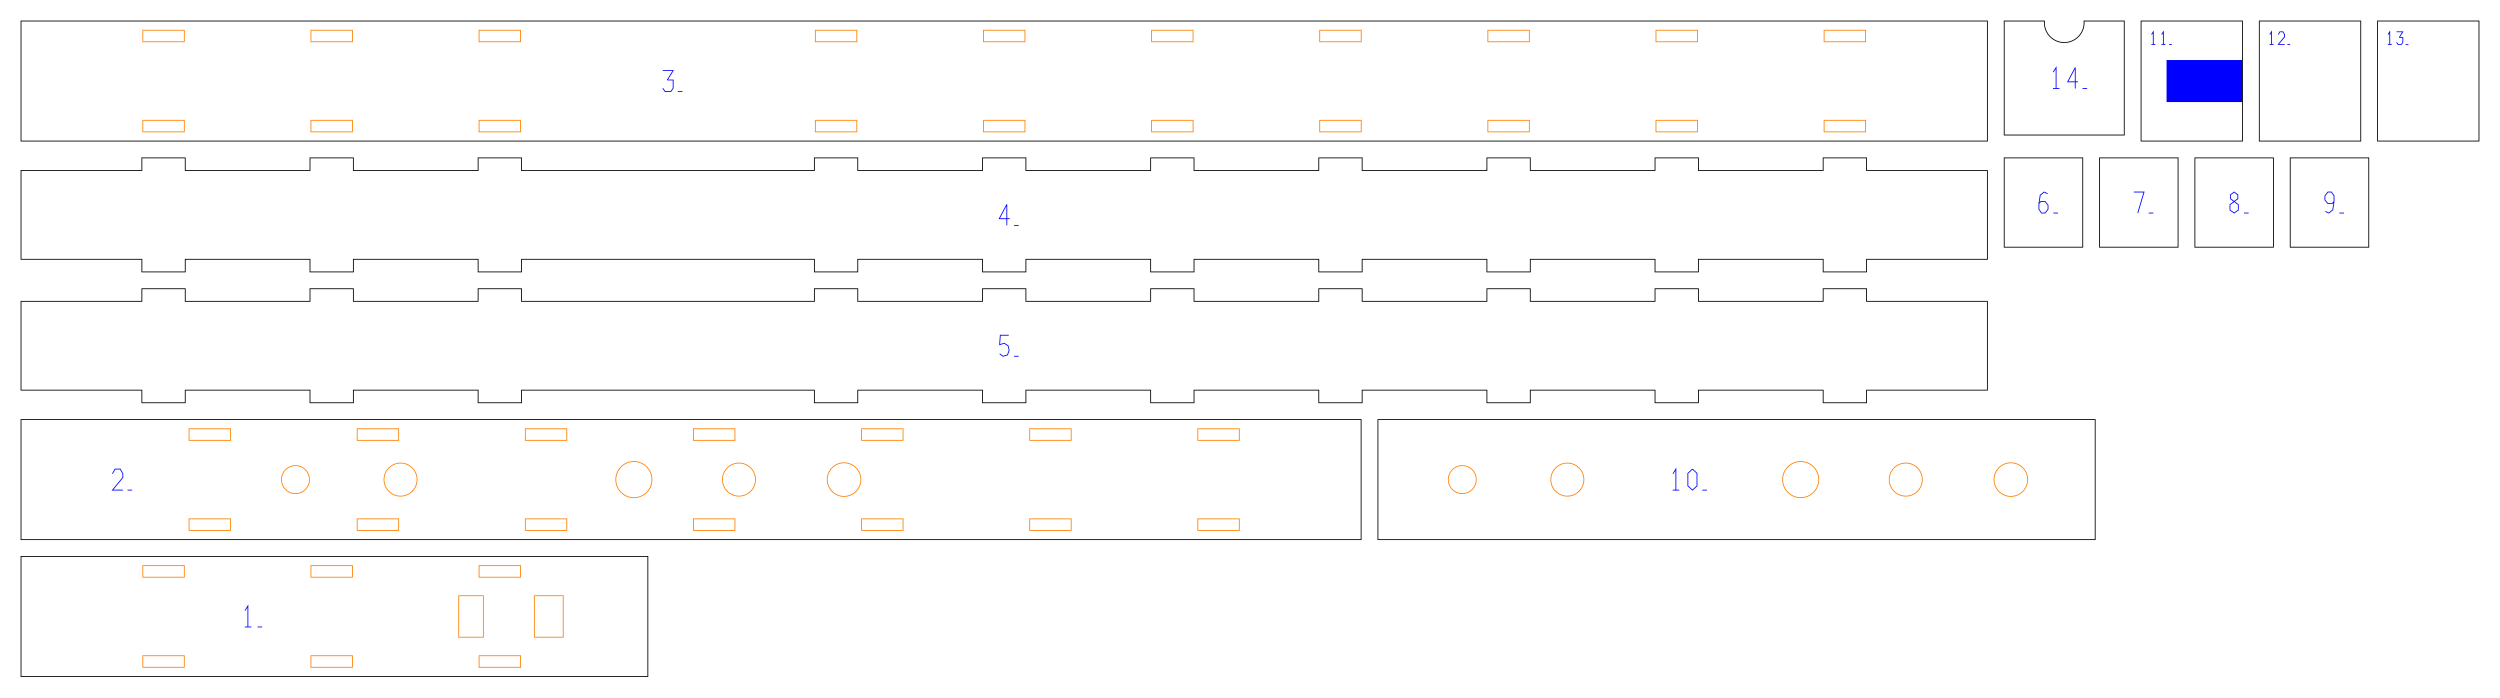
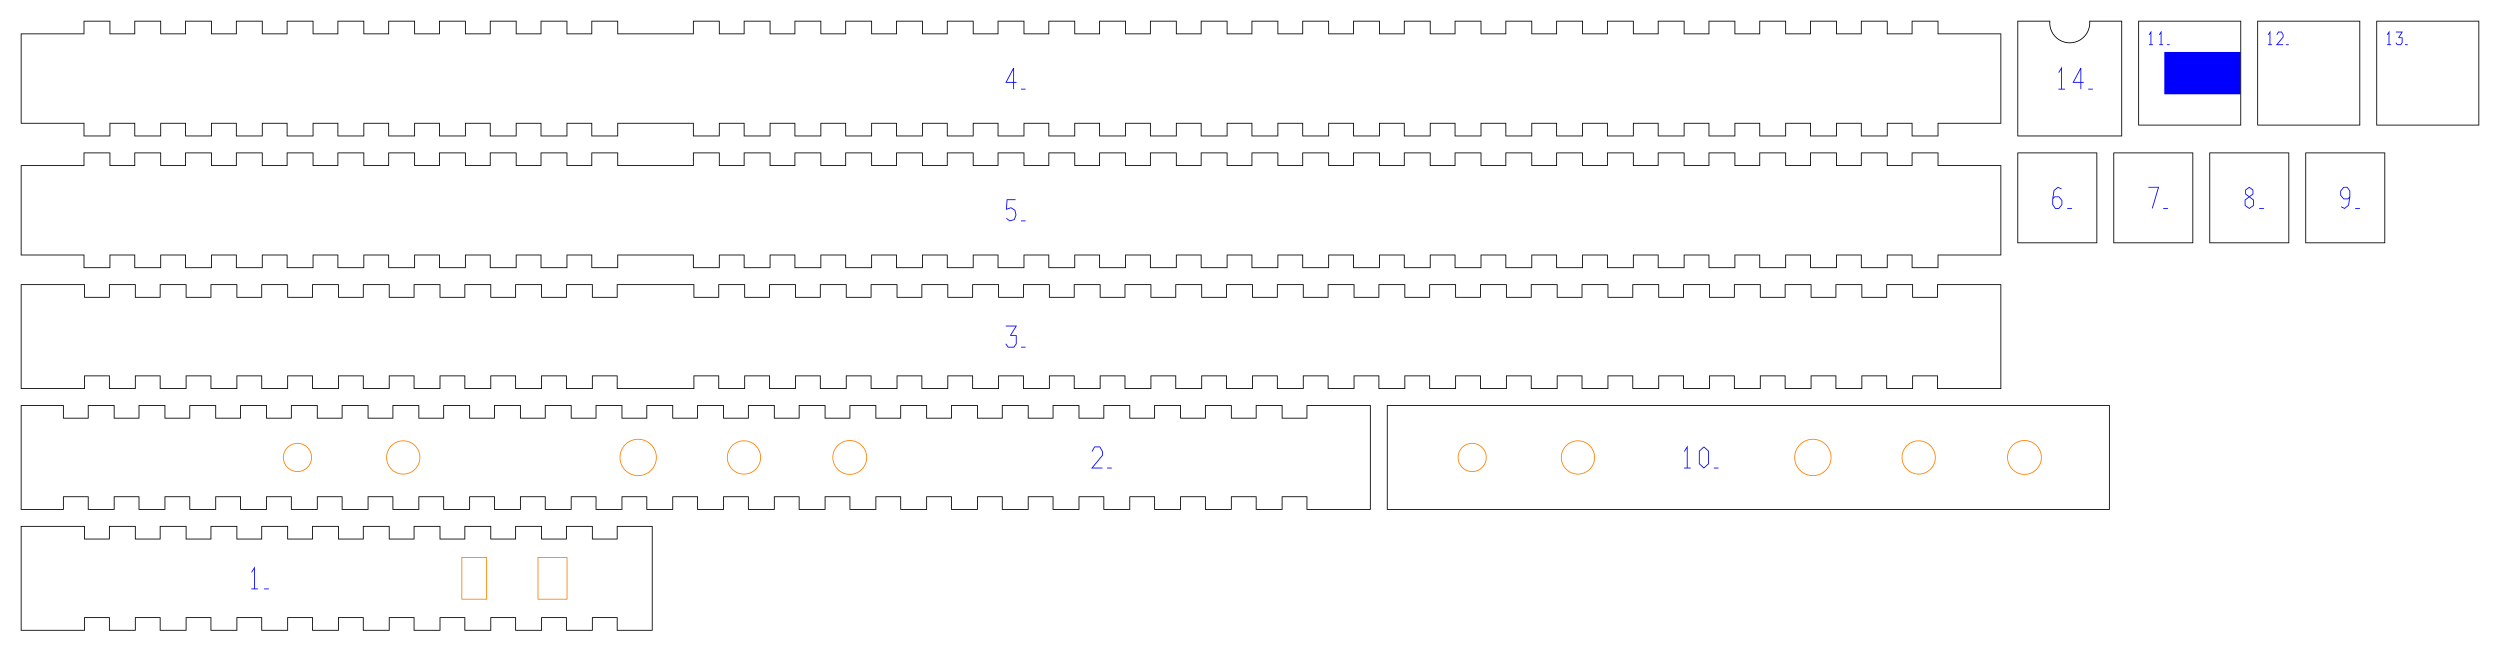
- <svg xmlns="http://www.w3.org/2000/svg" width="594.78mm" height="165.95mm" viewBox="0 0 594.78 165.95">
+ <svg xmlns="http://www.w3.org/2000/svg" width="590.78mm" height="153.95mm" viewBox="0 0 590.78 153.95">
  <g fill="none" stroke="#0000ff" stroke-width="0.2">
-     <path d="M 157.673,16.781 L 160.153,16.781 L 158.758,19.031" />
-     <path d="M 158.758,19.031 L 160.153,19.031 L 160.153,20.981 L 159.595,21.781 L 158.231,21.781 L 157.673,20.981" />
-     <path d="M 161.263,21.781 L 162.363,21.781" />
-     <path d="M 488.487,17.165 L 489.169,16.065 L 489.169,21.065" />
-     <path d="M 488.425,21.065 L 489.975,21.065" />
-     <path d="M 493.727,21.065 L 493.727,16.065 L 491.929,19.465 L 494.409,19.465" />
-     <path d="M 495.457,21.065 L 496.557,21.065" />
-     <path d="M 511.881,8.225 L 512.291,7.565 L 512.291,10.565" />
-     <path d="M 511.844,10.565 L 512.774,10.565" />
-     <path d="M 514.281,8.225 L 514.691,7.565 L 514.691,10.565" />
-     <path d="M 514.244,10.565 L 515.174,10.565" />
-     <path d="M 516.063,10.565 L 516.723,10.565" />
-     <path d="M 540.011,8.225 L 540.421,7.565 L 540.421,10.565" />
-     <path d="M 539.974,10.565 L 540.904,10.565" />
-     <path d="M 542.039,8.225 L 542.411,7.565 L 543.155,7.565 L 543.527,8.225 L 543.527,8.765 L 542.039,10.565 L 543.527,10.565" />
-     <path d="M 544.193,10.565 L 544.853,10.565" />
-     <path d="M 568.141,8.225 L 568.551,7.565 L 568.551,10.565" />
-     <path d="M 568.104,10.565 L 569.034,10.565" />
-     <path d="M 570.169,7.565 L 571.657,7.565 L 570.820,8.915" />
-     <path d="M 570.820,8.915 L 571.657,8.915 L 571.657,10.085 L 571.323,10.565 L 570.504,10.565 L 570.169,10.085" />
-     <path d="M 572.323,10.565 L 572.983,10.565" />
-     <path d="M 239.533,53.627 L 239.533,48.627 L 237.735,52.027 L 240.215,52.027" />
-     <path d="M 241.263,53.627 L 242.363,53.627" />
-     <path d="M 487.159,46.087 L 486.322,45.687 L 485.392,46.437 L 485.082,48.437 L 485.082,49.787 L 485.702,50.687 L 486.539,50.687 L 487.252,49.787 L 487.252,48.787 L 486.539,47.937 L 485.547,47.937 L 485.082,48.437" />
-     <path d="M 488.517,50.687 L 489.617,50.687" />
-     <path d="M 507.671,45.687 L 510.089,45.687 L 508.601,50.687" />
-     <path d="M 511.199,50.687 L 512.299,50.687" />
-     <path d="M 531.532,47.937 L 530.664,47.287 L 530.664,46.337 L 531.532,45.687 L 532.400,46.337 L 532.400,47.287 L 531.532,47.937 L 530.540,48.687 L 530.540,49.987 L 531.532,50.687 L 532.524,49.987 L 532.524,48.687 L 531.532,47.937" />
-     <path d="M 533.882,50.687 L 534.982,50.687" />
-     <path d="M 553.222,50.287 L 554.059,50.687 L 554.989,49.937 L 555.299,47.937 L 555.299,46.587 L 554.679,45.687 L 553.842,45.687 L 553.129,46.587 L 553.129,47.587 L 553.842,48.437 L 554.834,48.437 L 555.299,47.937" />
-     <path d="M 556.564,50.687 L 557.664,50.687" />
-     <path d="M 239.998,79.757 L 237.983,79.757 L 237.828,82.007 L 238.913,81.657 L 239.843,82.257 L 240.091,83.357 L 239.688,84.457 L 238.603,84.757 L 237.828,84.157" />
-     <path d="M 241.263,84.757 L 242.363,84.757" />
-     <path d="M 26.749,112.703 L 27.369,111.603 L 28.609,111.603 L 29.229,112.703 L 29.229,113.603 L 26.749,116.603 L 29.229,116.603" />
-     <path d="M 30.339,116.603 L 31.439,116.603" />
-     <path d="M 398.029,112.703 L 398.711,111.603 L 398.711,116.603" />
-     <path d="M 397.967,116.603 L 399.517,116.603" />
-     <path d="M 402.649,111.603 L 403.734,112.603 L 403.734,115.603 L 402.649,116.603 L 401.564,115.603 L 401.564,112.603 L 402.649,111.603" />
-     <path d="M 404.999,116.603 L 406.099,116.603" />
-     <path d="M 58.293,145.265 L 58.975,144.165 L 58.975,149.165" />
-     <path d="M 58.231,149.165 L 59.781,149.165" />
-     <path d="M 61.263,149.165 L 62.363,149.165" />
+     <path d="M 239.533,21.065 L 239.533,16.065 L 237.735,19.465 L 240.215,19.465" />
+     <path d="M 241.263,21.065 L 242.363,21.065" />
+     <path d="M 486.487,17.165 L 487.169,16.065 L 487.169,21.065" />
+     <path d="M 486.425,21.065 L 487.975,21.065" />
+     <path d="M 491.727,21.065 L 491.727,16.065 L 489.929,19.465 L 492.409,19.465" />
+     <path d="M 493.457,21.065 L 494.557,21.065" />
+     <path d="M 507.881,8.225 L 508.291,7.565 L 508.291,10.565" />
+     <path d="M 507.844,10.565 L 508.774,10.565" />
+     <path d="M 510.281,8.225 L 510.691,7.565 L 510.691,10.565" />
+     <path d="M 510.244,10.565 L 511.174,10.565" />
+     <path d="M 512.063,10.565 L 512.723,10.565" />
+     <path d="M 536.011,8.225 L 536.421,7.565 L 536.421,10.565" />
+     <path d="M 535.974,10.565 L 536.904,10.565" />
+     <path d="M 538.039,8.225 L 538.411,7.565 L 539.155,7.565 L 539.527,8.225 L 539.527,8.765 L 538.039,10.565 L 539.527,10.565" />
+     <path d="M 540.193,10.565 L 540.853,10.565" />
+     <path d="M 564.141,8.225 L 564.551,7.565 L 564.551,10.565" />
+     <path d="M 564.104,10.565 L 565.034,10.565" />
+     <path d="M 566.169,7.565 L 567.657,7.565 L 566.820,8.915" />
+     <path d="M 566.820,8.915 L 567.657,8.915 L 567.657,10.085 L 567.323,10.565 L 566.504,10.565 L 566.169,10.085" />
+     <path d="M 568.323,10.565 L 568.983,10.565" />
+     <path d="M 239.998,47.195 L 237.983,47.195 L 237.828,49.445 L 238.913,49.095 L 239.843,49.695 L 240.091,50.795 L 239.688,51.895 L 238.603,52.195 L 237.828,51.595" />
+     <path d="M 241.263,52.195 L 242.363,52.195" />
+     <path d="M 487.159,44.655 L 486.322,44.255 L 485.392,45.005 L 485.082,47.005 L 485.082,48.355 L 485.702,49.255 L 486.539,49.255 L 487.252,48.355 L 487.252,47.355 L 486.539,46.505 L 485.547,46.505 L 485.082,47.005" />
+     <path d="M 488.517,49.255 L 489.617,49.255" />
+     <path d="M 507.671,44.255 L 510.089,44.255 L 508.601,49.255" />
+     <path d="M 511.199,49.255 L 512.299,49.255" />
+     <path d="M 531.532,46.505 L 530.664,45.855 L 530.664,44.905 L 531.532,44.255 L 532.400,44.905 L 532.400,45.855 L 531.532,46.505 L 530.540,47.255 L 530.540,48.555 L 531.532,49.255 L 532.524,48.555 L 532.524,47.255 L 531.532,46.505" />
+     <path d="M 533.882,49.255 L 534.982,49.255" />
+     <path d="M 553.222,48.855 L 554.059,49.255 L 554.989,48.505 L 555.299,46.505 L 555.299,45.155 L 554.679,44.255 L 553.842,44.255 L 553.129,45.155 L 553.129,46.155 L 553.842,47.005 L 554.834,47.005 L 555.299,46.505" />
+     <path d="M 556.564,49.255 L 557.664,49.255" />
+     <path d="M 237.673,77.041 L 240.153,77.041 L 238.758,79.291" />
+     <path d="M 238.758,79.291 L 240.153,79.291 L 240.153,81.241 L 239.595,82.041 L 238.231,82.041 L 237.673,81.241" />
+     <path d="M 241.263,82.041 L 242.363,82.041" />
+     <path d="M 258.045,106.703 L 258.665,105.603 L 259.905,105.603 L 260.525,106.703 L 260.525,107.603 L 258.045,110.603 L 260.525,110.603" />
+     <path d="M 261.635,110.603 L 262.735,110.603" />
+     <path d="M 398.029,106.703 L 398.711,105.603 L 398.711,110.603" />
+     <path d="M 397.967,110.603 L 399.517,110.603" />
+     <path d="M 402.649,105.603 L 403.734,106.603 L 403.734,109.603 L 402.649,110.603 L 401.564,109.603 L 401.564,106.603 L 402.649,105.603" />
+     <path d="M 404.999,110.603 L 406.099,110.603" />
+     <path d="M 59.445,135.265 L 60.127,134.165 L 60.127,139.165" />
+     <path d="M 59.383,139.165 L 60.933,139.165" />
+     <path d="M 62.415,139.165 L 63.515,139.165" />
  </g>
  <g fill="#0000ff" stroke="none">
-     <path d="M 515.453,14.281 L 533.453,14.281 L 533.453,24.281 L 515.453,24.281 Z" />
+     <path d="M 511.453,12.281 L 529.453,12.281 L 529.453,22.281 L 511.453,22.281 Z" />
  </g>
  <g fill="none" stroke="#ff8000" stroke-width="0.2">
-     <path d="M 33.978,7.190 L 43.848,7.190 L 43.848,9.940 L 33.978,9.940 Z" />
-     <path d="M 33.978,28.622 L 43.848,28.622 L 43.848,31.372 L 33.978,31.372 Z" />
-     <path d="M 73.978,7.190 L 83.848,7.190 L 83.848,9.940 L 73.978,9.940 Z" />
-     <path d="M 73.978,28.622 L 83.848,28.622 L 83.848,31.372 L 73.978,31.372 Z" />
-     <path d="M 113.978,7.190 L 123.848,7.190 L 123.848,9.940 L 113.978,9.940 Z" />
-     <path d="M 113.978,28.622 L 123.848,28.622 L 123.848,31.372 L 113.978,31.372 Z" />
-     <path d="M 193.978,7.190 L 203.848,7.190 L 203.848,9.940 L 193.978,9.940 Z" />
-     <path d="M 193.978,28.622 L 203.848,28.622 L 203.848,31.372 L 193.978,31.372 Z" />
-     <path d="M 233.978,7.190 L 243.848,7.190 L 243.848,9.940 L 233.978,9.940 Z" />
-     <path d="M 233.978,28.622 L 243.848,28.622 L 243.848,31.372 L 233.978,31.372 Z" />
-     <path d="M 273.978,7.190 L 283.848,7.190 L 283.848,9.940 L 273.978,9.940 Z" />
-     <path d="M 273.978,28.622 L 283.848,28.622 L 283.848,31.372 L 273.978,31.372 Z" />
-     <path d="M 313.978,7.190 L 323.848,7.190 L 323.848,9.940 L 313.978,9.940 Z" />
-     <path d="M 313.978,28.622 L 323.848,28.622 L 323.848,31.372 L 313.978,31.372 Z" />
-     <path d="M 353.978,7.190 L 363.848,7.190 L 363.848,9.940 L 353.978,9.940 Z" />
-     <path d="M 353.978,28.622 L 363.848,28.622 L 363.848,31.372 L 353.978,31.372 Z" />
-     <path d="M 393.978,7.190 L 403.848,7.190 L 403.848,9.940 L 393.978,9.940 Z" />
-     <path d="M 393.978,28.622 L 403.848,28.622 L 403.848,31.372 L 393.978,31.372 Z" />
-     <path d="M 433.978,7.190 L 443.848,7.190 L 443.848,9.940 L 433.978,9.940 Z" />
-     <path d="M 433.978,28.622 L 443.848,28.622 L 443.848,31.372 L 433.978,31.372 Z" />
-     <circle cx="200.809" cy="114.103" r="3.999" />
-     <circle cx="175.809" cy="114.103" r="3.935" />
-     <circle cx="150.809" cy="114.103" r="4.300" />
-     <circle cx="95.295" cy="114.103" r="3.935" />
-     <circle cx="70.295" cy="114.103" r="3.339" />
-     <path d="M 44.978,102.012 L 54.848,102.012 L 54.848,104.762 L 44.978,104.762 Z" />
-     <path d="M 44.978,123.444 L 54.848,123.444 L 54.848,126.194 L 44.978,126.194 Z" />
-     <path d="M 84.978,102.012 L 94.848,102.012 L 94.848,104.762 L 84.978,104.762 Z" />
-     <path d="M 84.978,123.444 L 94.848,123.444 L 94.848,126.194 L 84.978,126.194 Z" />
-     <path d="M 124.978,102.012 L 134.848,102.012 L 134.848,104.762 L 124.978,104.762 Z" />
-     <path d="M 124.978,123.444 L 134.848,123.444 L 134.848,126.194 L 124.978,126.194 Z" />
-     <path d="M 164.978,102.012 L 174.848,102.012 L 174.848,104.762 L 164.978,104.762 Z" />
-     <path d="M 164.978,123.444 L 174.848,123.444 L 174.848,126.194 L 164.978,126.194 Z" />
-     <path d="M 204.978,102.012 L 214.848,102.012 L 214.848,104.762 L 204.978,104.762 Z" />
-     <path d="M 204.978,123.444 L 214.848,123.444 L 214.848,126.194 L 204.978,126.194 Z" />
-     <path d="M 244.978,102.012 L 254.848,102.012 L 254.848,104.762 L 244.978,104.762 Z" />
-     <path d="M 244.978,123.444 L 254.848,123.444 L 254.848,126.194 L 244.978,126.194 Z" />
-     <path d="M 284.978,102.012 L 294.848,102.012 L 294.848,104.762 L 284.978,104.762 Z" />
-     <path d="M 284.978,123.444 L 294.848,123.444 L 294.848,126.194 L 284.978,126.194 Z" />
-     <circle cx="478.406" cy="114.103" r="3.999" />
-     <circle cx="453.406" cy="114.103" r="3.935" />
-     <circle cx="428.406" cy="114.103" r="4.300" />
-     <circle cx="372.891" cy="114.103" r="3.935" />
-     <circle cx="347.891" cy="114.103" r="3.339" />
-     <path d="M 109.130,141.730 L 115.000,141.730 L 115.000,151.600 L 109.130,151.600 Z" />
-     <path d="M 127.130,141.730 L 134.000,141.730 L 134.000,151.600 L 127.130,151.600 Z" />
-     <path d="M 33.978,134.574 L 43.848,134.574 L 43.848,137.324 L 33.978,137.324 Z" />
-     <path d="M 33.978,156.007 L 43.848,156.007 L 43.848,158.757 L 33.978,158.757 Z" />
-     <path d="M 73.978,134.574 L 83.848,134.574 L 83.848,137.324 L 73.978,137.324 Z" />
-     <path d="M 73.978,156.007 L 83.848,156.007 L 83.848,158.757 L 73.978,158.757 Z" />
-     <path d="M 113.978,134.574 L 123.848,134.574 L 123.848,137.324 L 113.978,137.324 Z" />
-     <path d="M 113.978,156.007 L 123.848,156.007 L 123.848,158.757 L 113.978,158.757 Z" />
+     <circle cx="200.809" cy="108.103" r="3.999" />
+     <circle cx="175.809" cy="108.103" r="3.935" />
+     <circle cx="150.809" cy="108.103" r="4.300" />
+     <circle cx="95.295" cy="108.103" r="3.935" />
+     <circle cx="70.295" cy="108.103" r="3.339" />
+     <circle cx="478.406" cy="108.103" r="3.999" />
+     <circle cx="453.406" cy="108.103" r="3.935" />
+     <circle cx="428.406" cy="108.103" r="4.300" />
+     <circle cx="372.891" cy="108.103" r="3.935" />
+     <circle cx="347.891" cy="108.103" r="3.339" />
+     <path d="M 109.130,131.730 L 115.000,131.730 L 115.000,141.600 L 109.130,141.600 Z" />
+     <path d="M 127.130,131.730 L 134.000,131.730 L 134.000,141.600 L 127.130,141.600 Z" />
  </g>
  <g fill="none" stroke="#000000" stroke-width="0.2">
-     <path d="M 5.000,5.000 L 472.826,5.000 L 472.826,33.562 L 5.000,33.562 Z" />
-     <path d="M 476.826,5.000 L 486.394,5.000 A 4.730 4.730 0 1 0 495.821,5.000 L 505.388,5.000 L 505.388,32.130 L 476.826,32.130 Z" />
-     <path d="M 509.388,5.000 L 533.518,5.000 L 533.518,33.562 L 509.388,33.562 Z" />
-     <path d="M 537.518,5.000 L 561.648,5.000 L 561.648,33.562 L 537.518,33.562 Z" />
-     <path d="M 565.648,5.000 L 589.778,5.000 L 589.778,33.562 L 565.648,33.562 Z" />
-     <path d="M 5.000,40.562 L 33.753,40.562 L 33.753,37.562 L 44.073,37.562 L 44.073,40.562 L 73.753,40.562 L 73.753,37.562 L 84.073,37.562 L 84.073,40.562 L 113.753,40.562 L 113.753,37.562 L 124.073,37.562 L 124.073,40.562 L 193.753,40.562 L 193.753,37.562 L 204.073,37.562 L 204.073,40.562 L 233.753,40.562 L 233.753,37.562 L 244.073,37.562 L 244.073,40.562 L 273.753,40.562 L 273.753,37.562 L 284.073,37.562 L 284.073,40.562 L 313.753,40.562 L 313.753,37.562 L 324.073,37.562 L 324.073,40.562 L 353.753,40.562 L 353.753,37.562 L 364.073,37.562 L 364.073,40.562 L 393.753,40.562 L 393.753,37.562 L 404.073,37.562 L 404.073,40.562 L 433.753,40.562 L 433.753,37.562 L 444.073,37.562 L 444.073,40.562 L 472.826,40.562 L 472.826,61.692 L 444.073,61.692 L 444.073,64.692 L 433.753,64.692 L 433.753,61.692 L 404.073,61.692 L 404.073,64.692 L 393.753,64.692 L 393.753,61.692 L 364.073,61.692 L 364.073,64.692 L 353.753,64.692 L 353.753,61.692 L 324.073,61.692 L 324.073,64.692 L 313.753,64.692 L 313.753,61.692 L 284.073,61.692 L 284.073,64.692 L 273.753,64.692 L 273.753,61.692 L 244.073,61.692 L 244.073,64.692 L 233.753,64.692 L 233.753,61.692 L 204.073,61.692 L 204.073,64.692 L 193.753,64.692 L 193.753,61.692 L 124.073,61.692 L 124.073,64.692 L 113.753,64.692 L 113.753,61.692 L 84.073,61.692 L 84.073,64.692 L 73.753,64.692 L 73.753,61.692 L 44.073,61.692 L 44.073,64.692 L 33.753,64.692 L 33.753,61.692 L 5.000,61.692 Z" />
-     <path d="M 476.826,37.562 L 495.508,37.562 L 495.508,58.812 L 476.826,58.812 Z" />
-     <path d="M 499.508,37.562 L 518.191,37.562 L 518.191,58.812 L 499.508,58.812 Z" />
-     <path d="M 522.191,37.562 L 540.873,37.562 L 540.873,58.812 L 522.191,58.812 Z" />
-     <path d="M 544.873,37.562 L 563.555,37.562 L 563.555,58.812 L 544.873,58.812 Z" />
-     <path d="M 5.000,71.692 L 33.753,71.692 L 33.753,68.692 L 44.073,68.692 L 44.073,71.692 L 73.753,71.692 L 73.753,68.692 L 84.073,68.692 L 84.073,71.692 L 113.753,71.692 L 113.753,68.692 L 124.073,68.692 L 124.073,71.692 L 193.753,71.692 L 193.753,68.692 L 204.073,68.692 L 204.073,71.692 L 233.753,71.692 L 233.753,68.692 L 244.073,68.692 L 244.073,71.692 L 273.753,71.692 L 273.753,68.692 L 284.073,68.692 L 284.073,71.692 L 313.753,71.692 L 313.753,68.692 L 324.073,68.692 L 324.073,71.692 L 353.753,71.692 L 353.753,68.692 L 364.073,68.692 L 364.073,71.692 L 393.753,71.692 L 393.753,68.692 L 404.073,68.692 L 404.073,71.692 L 433.753,71.692 L 433.753,68.692 L 444.073,68.692 L 444.073,71.692 L 472.826,71.692 L 472.826,92.822 L 444.073,92.822 L 444.073,95.822 L 433.753,95.822 L 433.753,92.822 L 404.073,92.822 L 404.073,95.822 L 393.753,95.822 L 393.753,92.822 L 364.073,92.822 L 364.073,95.822 L 353.753,95.822 L 353.753,92.822 L 324.073,92.822 L 324.073,95.822 L 313.753,95.822 L 313.753,92.822 L 284.073,92.822 L 284.073,95.822 L 273.753,95.822 L 273.753,92.822 L 244.073,92.822 L 244.073,95.822 L 233.753,95.822 L 233.753,92.822 L 204.073,92.822 L 204.073,95.822 L 193.753,95.822 L 193.753,92.822 L 124.073,92.822 L 124.073,95.822 L 113.753,95.822 L 113.753,92.822 L 84.073,92.822 L 84.073,95.822 L 73.753,95.822 L 73.753,92.822 L 44.073,92.822 L 44.073,95.822 L 33.753,95.822 L 33.753,92.822 L 5.000,92.822 Z" />
-     <path d="M 5.000,99.822 L 323.826,99.822 L 323.826,128.384 L 5.000,128.384 Z" />
-     <path d="M 327.826,99.822 L 498.471,99.822 L 498.471,128.384 L 327.826,128.384 Z" />
-     <path d="M 5.000,132.384 L 154.130,132.384 L 154.130,160.947 L 5.000,160.947 Z" />
+     <path d="M 5.000,8.000 L 19.848,8.000 L 19.848,5.000 L 25.978,5.000 L 25.978,8.000 L 31.848,8.000 L 31.848,5.000 L 37.978,5.000 L 37.978,8.000 L 43.848,8.000 L 43.848,5.000 L 49.978,5.000 L 49.978,8.000 L 55.848,8.000 L 55.848,5.000 L 61.978,5.000 L 61.978,8.000 L 67.848,8.000 L 67.848,5.000 L 73.978,5.000 L 73.978,8.000 L 79.848,8.000 L 79.848,5.000 L 85.978,5.000 L 85.978,8.000 L 91.848,8.000 L 91.848,5.000 L 97.978,5.000 L 97.978,8.000 L 103.848,8.000 L 103.848,5.000 L 109.978,5.000 L 109.978,8.000 L 115.848,8.000 L 115.848,5.000 L 121.978,5.000 L 121.978,8.000 L 127.848,8.000 L 127.848,5.000 L 133.978,5.000 L 133.978,8.000 L 139.848,8.000 L 139.848,5.000 L 145.978,5.000 L 145.978,8.000 L 163.848,8.000 L 163.848,5.000 L 169.978,5.000 L 169.978,8.000 L 175.848,8.000 L 175.848,5.000 L 181.978,5.000 L 181.978,8.000 L 187.848,8.000 L 187.848,5.000 L 193.978,5.000 L 193.978,8.000 L 199.848,8.000 L 199.848,5.000 L 205.978,5.000 L 205.978,8.000 L 211.848,8.000 L 211.848,5.000 L 217.978,5.000 L 217.978,8.000 L 223.848,8.000 L 223.848,5.000 L 229.978,5.000 L 229.978,8.000 L 235.848,8.000 L 235.848,5.000 L 241.978,5.000 L 241.978,8.000 L 247.848,8.000 L 247.848,5.000 L 253.978,5.000 L 253.978,8.000 L 259.848,8.000 L 259.848,5.000 L 265.978,5.000 L 265.978,8.000 L 271.848,8.000 L 271.848,5.000 L 277.978,5.000 L 277.978,8.000 L 283.848,8.000 L 283.848,5.000 L 289.978,5.000 L 289.978,8.000 L 295.848,8.000 L 295.848,5.000 L 301.978,5.000 L 301.978,8.000 L 307.848,8.000 L 307.848,5.000 L 313.978,5.000 L 313.978,8.000 L 319.848,8.000 L 319.848,5.000 L 325.978,5.000 L 325.978,8.000 L 331.848,8.000 L 331.848,5.000 L 337.978,5.000 L 337.978,8.000 L 343.848,8.000 L 343.848,5.000 L 349.978,5.000 L 349.978,8.000 L 355.848,8.000 L 355.848,5.000 L 361.978,5.000 L 361.978,8.000 L 367.848,8.000 L 367.848,5.000 L 373.978,5.000 L 373.978,8.000 L 379.848,8.000 L 379.848,5.000 L 385.978,5.000 L 385.978,8.000 L 391.848,8.000 L 391.848,5.000 L 397.978,5.000 L 397.978,8.000 L 403.848,8.000 L 403.848,5.000 L 409.978,5.000 L 409.978,8.000 L 415.848,8.000 L 415.848,5.000 L 421.978,5.000 L 421.978,8.000 L 427.848,8.000 L 427.848,5.000 L 433.978,5.000 L 433.978,8.000 L 439.848,8.000 L 439.848,5.000 L 445.978,5.000 L 445.978,8.000 L 451.848,8.000 L 451.848,5.000 L 457.978,5.000 L 457.978,8.000 L 472.826,8.000 L 472.826,29.130 L 457.978,29.130 L 457.978,32.130 L 451.848,32.130 L 451.848,29.130 L 445.978,29.130 L 445.978,32.130 L 439.848,32.130 L 439.848,29.130 L 433.978,29.130 L 433.978,32.130 L 427.848,32.130 L 427.848,29.130 L 421.978,29.130 L 421.978,32.130 L 415.848,32.130 L 415.848,29.130 L 409.978,29.130 L 409.978,32.130 L 403.848,32.130 L 403.848,29.130 L 397.978,29.130 L 397.978,32.130 L 391.848,32.130 L 391.848,29.130 L 385.978,29.130 L 385.978,32.130 L 379.848,32.130 L 379.848,29.130 L 373.978,29.130 L 373.978,32.130 L 367.848,32.130 L 367.848,29.130 L 361.978,29.130 L 361.978,32.130 L 355.848,32.130 L 355.848,29.130 L 349.978,29.130 L 349.978,32.130 L 343.848,32.130 L 343.848,29.130 L 337.978,29.130 L 337.978,32.130 L 331.848,32.130 L 331.848,29.130 L 325.978,29.130 L 325.978,32.130 L 319.848,32.130 L 319.848,29.130 L 313.978,29.130 L 313.978,32.130 L 307.848,32.130 L 307.848,29.130 L 301.978,29.130 L 301.978,32.130 L 295.848,32.130 L 295.848,29.130 L 289.978,29.130 L 289.978,32.130 L 283.848,32.130 L 283.848,29.130 L 277.978,29.130 L 277.978,32.130 L 271.848,32.130 L 271.848,29.130 L 265.978,29.130 L 265.978,32.130 L 259.848,32.130 L 259.848,29.130 L 253.978,29.130 L 253.978,32.130 L 247.848,32.130 L 247.848,29.130 L 241.978,29.130 L 241.978,32.130 L 235.848,32.130 L 235.848,29.130 L 229.978,29.130 L 229.978,32.130 L 223.848,32.130 L 223.848,29.130 L 217.978,29.130 L 217.978,32.130 L 211.848,32.130 L 211.848,29.130 L 205.978,29.130 L 205.978,32.130 L 199.848,32.130 L 199.848,29.130 L 193.978,29.130 L 193.978,32.130 L 187.848,32.130 L 187.848,29.130 L 181.978,29.130 L 181.978,32.130 L 175.848,32.130 L 175.848,29.130 L 169.978,29.130 L 169.978,32.130 L 163.848,32.130 L 163.848,29.130 L 145.978,29.130 L 145.978,32.130 L 139.848,32.130 L 139.848,29.130 L 133.978,29.130 L 133.978,32.130 L 127.848,32.130 L 127.848,29.130 L 121.978,29.130 L 121.978,32.130 L 115.848,32.130 L 115.848,29.130 L 109.978,29.130 L 109.978,32.130 L 103.848,32.130 L 103.848,29.130 L 97.978,29.130 L 97.978,32.130 L 91.848,32.130 L 91.848,29.130 L 85.978,29.130 L 85.978,32.130 L 79.848,32.130 L 79.848,29.130 L 73.978,29.130 L 73.978,32.130 L 67.848,32.130 L 67.848,29.130 L 61.978,29.130 L 61.978,32.130 L 55.848,32.130 L 55.848,29.130 L 49.978,29.130 L 49.978,32.130 L 43.848,32.130 L 43.848,29.130 L 37.978,29.130 L 37.978,32.130 L 31.848,32.130 L 31.848,29.130 L 25.978,29.130 L 25.978,32.130 L 19.848,32.130 L 19.848,29.130 L 5.000,29.130 Z" />
+     <path d="M 476.826,5.000 L 484.394,5.000 A 4.730 4.730 0 1 0 493.821,5.000 L 501.388,5.000 L 501.388,32.130 L 476.826,32.130 Z" />
+     <path d="M 505.388,5.000 L 529.518,5.000 L 529.518,29.562 L 505.388,29.562 Z" />
+     <path d="M 533.518,5.000 L 557.648,5.000 L 557.648,29.562 L 533.518,29.562 Z" />
+     <path d="M 561.648,5.000 L 585.778,5.000 L 585.778,29.562 L 561.648,29.562 Z" />
+     <path d="M 5.000,39.130 L 19.848,39.130 L 19.848,36.130 L 25.978,36.130 L 25.978,39.130 L 31.848,39.130 L 31.848,36.130 L 37.978,36.130 L 37.978,39.130 L 43.848,39.130 L 43.848,36.130 L 49.978,36.130 L 49.978,39.130 L 55.848,39.130 L 55.848,36.130 L 61.978,36.130 L 61.978,39.130 L 67.848,39.130 L 67.848,36.130 L 73.978,36.130 L 73.978,39.130 L 79.848,39.130 L 79.848,36.130 L 85.978,36.130 L 85.978,39.130 L 91.848,39.130 L 91.848,36.130 L 97.978,36.130 L 97.978,39.130 L 103.848,39.130 L 103.848,36.130 L 109.978,36.130 L 109.978,39.130 L 115.848,39.130 L 115.848,36.130 L 121.978,36.130 L 121.978,39.130 L 127.848,39.130 L 127.848,36.130 L 133.978,36.130 L 133.978,39.130 L 139.848,39.130 L 139.848,36.130 L 145.978,36.130 L 145.978,39.130 L 163.848,39.130 L 163.848,36.130 L 169.978,36.130 L 169.978,39.130 L 175.848,39.130 L 175.848,36.130 L 181.978,36.130 L 181.978,39.130 L 187.848,39.130 L 187.848,36.130 L 193.978,36.130 L 193.978,39.130 L 199.848,39.130 L 199.848,36.130 L 205.978,36.130 L 205.978,39.130 L 211.848,39.130 L 211.848,36.130 L 217.978,36.130 L 217.978,39.130 L 223.848,39.130 L 223.848,36.130 L 229.978,36.130 L 229.978,39.130 L 235.848,39.130 L 235.848,36.130 L 241.978,36.130 L 241.978,39.130 L 247.848,39.130 L 247.848,36.130 L 253.978,36.130 L 253.978,39.130 L 259.848,39.130 L 259.848,36.130 L 265.978,36.130 L 265.978,39.130 L 271.848,39.130 L 271.848,36.130 L 277.978,36.130 L 277.978,39.130 L 283.848,39.130 L 283.848,36.130 L 289.978,36.130 L 289.978,39.130 L 295.848,39.130 L 295.848,36.130 L 301.978,36.130 L 301.978,39.130 L 307.848,39.130 L 307.848,36.130 L 313.978,36.130 L 313.978,39.130 L 319.848,39.130 L 319.848,36.130 L 325.978,36.130 L 325.978,39.130 L 331.848,39.130 L 331.848,36.130 L 337.978,36.130 L 337.978,39.130 L 343.848,39.130 L 343.848,36.130 L 349.978,36.130 L 349.978,39.130 L 355.848,39.130 L 355.848,36.130 L 361.978,36.130 L 361.978,39.130 L 367.848,39.130 L 367.848,36.130 L 373.978,36.130 L 373.978,39.130 L 379.848,39.130 L 379.848,36.130 L 385.978,36.130 L 385.978,39.130 L 391.848,39.130 L 391.848,36.130 L 397.978,36.130 L 397.978,39.130 L 403.848,39.130 L 403.848,36.130 L 409.978,36.130 L 409.978,39.130 L 415.848,39.130 L 415.848,36.130 L 421.978,36.130 L 421.978,39.130 L 427.848,39.130 L 427.848,36.130 L 433.978,36.130 L 433.978,39.130 L 439.848,39.130 L 439.848,36.130 L 445.978,36.130 L 445.978,39.130 L 451.848,39.130 L 451.848,36.130 L 457.978,36.130 L 457.978,39.130 L 472.826,39.130 L 472.826,60.260 L 457.978,60.260 L 457.978,63.260 L 451.848,63.260 L 451.848,60.260 L 445.978,60.260 L 445.978,63.260 L 439.848,63.260 L 439.848,60.260 L 433.978,60.260 L 433.978,63.260 L 427.848,63.260 L 427.848,60.260 L 421.978,60.260 L 421.978,63.260 L 415.848,63.260 L 415.848,60.260 L 409.978,60.260 L 409.978,63.260 L 403.848,63.260 L 403.848,60.260 L 397.978,60.260 L 397.978,63.260 L 391.848,63.260 L 391.848,60.260 L 385.978,60.260 L 385.978,63.260 L 379.848,63.260 L 379.848,60.260 L 373.978,60.260 L 373.978,63.260 L 367.848,63.260 L 367.848,60.260 L 361.978,60.260 L 361.978,63.260 L 355.848,63.260 L 355.848,60.260 L 349.978,60.260 L 349.978,63.260 L 343.848,63.260 L 343.848,60.260 L 337.978,60.260 L 337.978,63.260 L 331.848,63.260 L 331.848,60.260 L 325.978,60.260 L 325.978,63.260 L 319.848,63.260 L 319.848,60.260 L 313.978,60.260 L 313.978,63.260 L 307.848,63.260 L 307.848,60.260 L 301.978,60.260 L 301.978,63.260 L 295.848,63.260 L 295.848,60.260 L 289.978,60.260 L 289.978,63.260 L 283.848,63.260 L 283.848,60.260 L 277.978,60.260 L 277.978,63.260 L 271.848,63.260 L 271.848,60.260 L 265.978,60.260 L 265.978,63.260 L 259.848,63.260 L 259.848,60.260 L 253.978,60.260 L 253.978,63.260 L 247.848,63.260 L 247.848,60.260 L 241.978,60.260 L 241.978,63.260 L 235.848,63.260 L 235.848,60.260 L 229.978,60.260 L 229.978,63.260 L 223.848,63.260 L 223.848,60.260 L 217.978,60.260 L 217.978,63.260 L 211.848,63.260 L 211.848,60.260 L 205.978,60.260 L 205.978,63.260 L 199.848,63.260 L 199.848,60.260 L 193.978,60.260 L 193.978,63.260 L 187.848,63.260 L 187.848,60.260 L 181.978,60.260 L 181.978,63.260 L 175.848,63.260 L 175.848,60.260 L 169.978,60.260 L 169.978,63.260 L 163.848,63.260 L 163.848,60.260 L 145.978,60.260 L 145.978,63.260 L 139.848,63.260 L 139.848,60.260 L 133.978,60.260 L 133.978,63.260 L 127.848,63.260 L 127.848,60.260 L 121.978,60.260 L 121.978,63.260 L 115.848,63.260 L 115.848,60.260 L 109.978,60.260 L 109.978,63.260 L 103.848,63.260 L 103.848,60.260 L 97.978,60.260 L 97.978,63.260 L 91.848,63.260 L 91.848,60.260 L 85.978,60.260 L 85.978,63.260 L 79.848,63.260 L 79.848,60.260 L 73.978,60.260 L 73.978,63.260 L 67.848,63.260 L 67.848,60.260 L 61.978,60.260 L 61.978,63.260 L 55.848,63.260 L 55.848,60.260 L 49.978,60.260 L 49.978,63.260 L 43.848,63.260 L 43.848,60.260 L 37.978,60.260 L 37.978,63.260 L 31.848,63.260 L 31.848,60.260 L 25.978,60.260 L 25.978,63.260 L 19.848,63.260 L 19.848,60.260 L 5.000,60.260 Z" />
+     <path d="M 476.826,36.130 L 495.508,36.130 L 495.508,57.380 L 476.826,57.380 Z" />
+     <path d="M 499.508,36.130 L 518.191,36.130 L 518.191,57.380 L 499.508,57.380 Z" />
+     <path d="M 522.191,36.130 L 540.873,36.130 L 540.873,57.380 L 522.191,57.380 Z" />
+     <path d="M 544.873,36.130 L 563.555,36.130 L 563.555,57.380 L 544.873,57.380 Z" />
+     <path d="M 5.000,67.260 L 19.978,67.260 L 19.978,70.260 L 25.848,70.260 L 25.848,67.260 L 31.978,67.260 L 31.978,70.260 L 37.848,70.260 L 37.848,67.260 L 43.978,67.260 L 43.978,70.260 L 49.848,70.260 L 49.848,67.260 L 55.978,67.260 L 55.978,70.260 L 61.848,70.260 L 61.848,67.260 L 67.978,67.260 L 67.978,70.260 L 73.848,70.260 L 73.848,67.260 L 79.978,67.260 L 79.978,70.260 L 85.848,70.260 L 85.848,67.260 L 91.978,67.260 L 91.978,70.260 L 97.848,70.260 L 97.848,67.260 L 103.978,67.260 L 103.978,70.260 L 109.848,70.260 L 109.848,67.260 L 115.978,67.260 L 115.978,70.260 L 121.848,70.260 L 121.848,67.260 L 127.978,67.260 L 127.978,70.260 L 133.848,70.260 L 133.848,67.260 L 139.978,67.260 L 139.978,70.260 L 145.848,70.260 L 145.848,67.260 L 163.978,67.260 L 163.978,70.260 L 169.848,70.260 L 169.848,67.260 L 175.978,67.260 L 175.978,70.260 L 181.848,70.260 L 181.848,67.260 L 187.978,67.260 L 187.978,70.260 L 193.848,70.260 L 193.848,67.260 L 199.978,67.260 L 199.978,70.260 L 205.848,70.260 L 205.848,67.260 L 211.978,67.260 L 211.978,70.260 L 217.848,70.260 L 217.848,67.260 L 223.978,67.260 L 223.978,70.260 L 229.848,70.260 L 229.848,67.260 L 235.978,67.260 L 235.978,70.260 L 241.848,70.260 L 241.848,67.260 L 247.978,67.260 L 247.978,70.260 L 253.848,70.260 L 253.848,67.260 L 259.978,67.260 L 259.978,70.260 L 265.848,70.260 L 265.848,67.260 L 271.978,67.260 L 271.978,70.260 L 277.848,70.260 L 277.848,67.260 L 283.978,67.260 L 283.978,70.260 L 289.848,70.260 L 289.848,67.260 L 295.978,67.260 L 295.978,70.260 L 301.848,70.260 L 301.848,67.260 L 307.978,67.260 L 307.978,70.260 L 313.848,70.260 L 313.848,67.260 L 319.978,67.260 L 319.978,70.260 L 325.848,70.260 L 325.848,67.260 L 331.978,67.260 L 331.978,70.260 L 337.848,70.260 L 337.848,67.260 L 343.978,67.260 L 343.978,70.260 L 349.848,70.260 L 349.848,67.260 L 355.978,67.260 L 355.978,70.260 L 361.848,70.260 L 361.848,67.260 L 367.978,67.260 L 367.978,70.260 L 373.848,70.260 L 373.848,67.260 L 379.978,67.260 L 379.978,70.260 L 385.848,70.260 L 385.848,67.260 L 391.978,67.260 L 391.978,70.260 L 397.848,70.260 L 397.848,67.260 L 403.978,67.260 L 403.978,70.260 L 409.848,70.260 L 409.848,67.260 L 415.978,67.260 L 415.978,70.260 L 421.848,70.260 L 421.848,67.260 L 427.978,67.260 L 427.978,70.260 L 433.848,70.260 L 433.848,67.260 L 439.978,67.260 L 439.978,70.260 L 445.848,70.260 L 445.848,67.260 L 451.978,67.260 L 451.978,70.260 L 457.848,70.260 L 457.848,67.260 L 472.826,67.260 L 472.826,91.822 L 457.848,91.822 L 457.848,88.822 L 451.978,88.822 L 451.978,91.822 L 445.848,91.822 L 445.848,88.822 L 439.978,88.822 L 439.978,91.822 L 433.848,91.822 L 433.848,88.822 L 427.978,88.822 L 427.978,91.822 L 421.848,91.822 L 421.848,88.822 L 415.978,88.822 L 415.978,91.822 L 409.848,91.822 L 409.848,88.822 L 403.978,88.822 L 403.978,91.822 L 397.848,91.822 L 397.848,88.822 L 391.978,88.822 L 391.978,91.822 L 385.848,91.822 L 385.848,88.822 L 379.978,88.822 L 379.978,91.822 L 373.848,91.822 L 373.848,88.822 L 367.978,88.822 L 367.978,91.822 L 361.848,91.822 L 361.848,88.822 L 355.978,88.822 L 355.978,91.822 L 349.848,91.822 L 349.848,88.822 L 343.978,88.822 L 343.978,91.822 L 337.848,91.822 L 337.848,88.822 L 331.978,88.822 L 331.978,91.822 L 325.848,91.822 L 325.848,88.822 L 319.978,88.822 L 319.978,91.822 L 313.848,91.822 L 313.848,88.822 L 307.978,88.822 L 307.978,91.822 L 301.848,91.822 L 301.848,88.822 L 295.978,88.822 L 295.978,91.822 L 289.848,91.822 L 289.848,88.822 L 283.978,88.822 L 283.978,91.822 L 277.848,91.822 L 277.848,88.822 L 271.978,88.822 L 271.978,91.822 L 265.848,91.822 L 265.848,88.822 L 259.978,88.822 L 259.978,91.822 L 253.848,91.822 L 253.848,88.822 L 247.978,88.822 L 247.978,91.822 L 241.848,91.822 L 241.848,88.822 L 235.978,88.822 L 235.978,91.822 L 229.848,91.822 L 229.848,88.822 L 223.978,88.822 L 223.978,91.822 L 217.848,91.822 L 217.848,88.822 L 211.978,88.822 L 211.978,91.822 L 205.848,91.822 L 205.848,88.822 L 199.978,88.822 L 199.978,91.822 L 193.848,91.822 L 193.848,88.822 L 187.978,88.822 L 187.978,91.822 L 181.848,91.822 L 181.848,88.822 L 175.978,88.822 L 175.978,91.822 L 169.848,91.822 L 169.848,88.822 L 163.978,88.822 L 163.978,91.822 L 145.848,91.822 L 145.848,88.822 L 139.978,88.822 L 139.978,91.822 L 133.848,91.822 L 133.848,88.822 L 127.978,88.822 L 127.978,91.822 L 121.848,91.822 L 121.848,88.822 L 115.978,88.822 L 115.978,91.822 L 109.848,91.822 L 109.848,88.822 L 103.978,88.822 L 103.978,91.822 L 97.848,91.822 L 97.848,88.822 L 91.978,88.822 L 91.978,91.822 L 85.848,91.822 L 85.848,88.822 L 79.978,88.822 L 79.978,91.822 L 73.848,91.822 L 73.848,88.822 L 67.978,88.822 L 67.978,91.822 L 61.848,91.822 L 61.848,88.822 L 55.978,88.822 L 55.978,91.822 L 49.848,91.822 L 49.848,88.822 L 43.978,88.822 L 43.978,91.822 L 37.848,91.822 L 37.848,88.822 L 31.978,88.822 L 31.978,91.822 L 25.848,91.822 L 25.848,88.822 L 19.978,88.822 L 19.978,91.822 L 5.000,91.822 Z" />
+     <path d="M 5.000,95.822 L 14.978,95.822 L 14.978,98.822 L 20.848,98.822 L 20.848,95.822 L 26.978,95.822 L 26.978,98.822 L 32.848,98.822 L 32.848,95.822 L 38.978,95.822 L 38.978,98.822 L 44.848,98.822 L 44.848,95.822 L 50.978,95.822 L 50.978,98.822 L 56.848,98.822 L 56.848,95.822 L 62.978,95.822 L 62.978,98.822 L 68.848,98.822 L 68.848,95.822 L 74.978,95.822 L 74.978,98.822 L 80.848,98.822 L 80.848,95.822 L 86.978,95.822 L 86.978,98.822 L 92.848,98.822 L 92.848,95.822 L 98.978,95.822 L 98.978,98.822 L 104.848,98.822 L 104.848,95.822 L 110.978,95.822 L 110.978,98.822 L 116.848,98.822 L 116.848,95.822 L 122.978,95.822 L 122.978,98.822 L 128.848,98.822 L 128.848,95.822 L 134.978,95.822 L 134.978,98.822 L 140.848,98.822 L 140.848,95.822 L 146.978,95.822 L 146.978,98.822 L 152.848,98.822 L 152.848,95.822 L 158.978,95.822 L 158.978,98.822 L 164.848,98.822 L 164.848,95.822 L 170.978,95.822 L 170.978,98.822 L 176.848,98.822 L 176.848,95.822 L 182.978,95.822 L 182.978,98.822 L 188.848,98.822 L 188.848,95.822 L 194.978,95.822 L 194.978,98.822 L 200.848,98.822 L 200.848,95.822 L 206.978,95.822 L 206.978,98.822 L 212.848,98.822 L 212.848,95.822 L 218.978,95.822 L 218.978,98.822 L 224.848,98.822 L 224.848,95.822 L 230.978,95.822 L 230.978,98.822 L 236.848,98.822 L 236.848,95.822 L 242.978,95.822 L 242.978,98.822 L 248.848,98.822 L 248.848,95.822 L 254.978,95.822 L 254.978,98.822 L 260.848,98.822 L 260.848,95.822 L 266.978,95.822 L 266.978,98.822 L 272.848,98.822 L 272.848,95.822 L 278.978,95.822 L 278.978,98.822 L 284.848,98.822 L 284.848,95.822 L 290.978,95.822 L 290.978,98.822 L 296.848,98.822 L 296.848,95.822 L 302.978,95.822 L 302.978,98.822 L 308.848,98.822 L 308.848,95.822 L 323.826,95.822 L 323.826,120.384 L 308.848,120.384 L 308.848,117.384 L 302.978,117.384 L 302.978,120.384 L 296.848,120.384 L 296.848,117.384 L 290.978,117.384 L 290.978,120.384 L 284.848,120.384 L 284.848,117.384 L 278.978,117.384 L 278.978,120.384 L 272.848,120.384 L 272.848,117.384 L 266.978,117.384 L 266.978,120.384 L 260.848,120.384 L 260.848,117.384 L 254.978,117.384 L 254.978,120.384 L 248.848,120.384 L 248.848,117.384 L 242.978,117.384 L 242.978,120.384 L 236.848,120.384 L 236.848,117.384 L 230.978,117.384 L 230.978,120.384 L 224.848,120.384 L 224.848,117.384 L 218.978,117.384 L 218.978,120.384 L 212.848,120.384 L 212.848,117.384 L 206.978,117.384 L 206.978,120.384 L 200.848,120.384 L 200.848,117.384 L 194.978,117.384 L 194.978,120.384 L 188.848,120.384 L 188.848,117.384 L 182.978,117.384 L 182.978,120.384 L 176.848,120.384 L 176.848,117.384 L 170.978,117.384 L 170.978,120.384 L 164.848,120.384 L 164.848,117.384 L 158.978,117.384 L 158.978,120.384 L 152.848,120.384 L 152.848,117.384 L 146.978,117.384 L 146.978,120.384 L 140.848,120.384 L 140.848,117.384 L 134.978,117.384 L 134.978,120.384 L 128.848,120.384 L 128.848,117.384 L 122.978,117.384 L 122.978,120.384 L 116.848,120.384 L 116.848,117.384 L 110.978,117.384 L 110.978,120.384 L 104.848,120.384 L 104.848,117.384 L 98.978,117.384 L 98.978,120.384 L 92.848,120.384 L 92.848,117.384 L 86.978,117.384 L 86.978,120.384 L 80.848,120.384 L 80.848,117.384 L 74.978,117.384 L 74.978,120.384 L 68.848,120.384 L 68.848,117.384 L 62.978,117.384 L 62.978,120.384 L 56.848,120.384 L 56.848,117.384 L 50.978,117.384 L 50.978,120.384 L 44.848,120.384 L 44.848,117.384 L 38.978,117.384 L 38.978,120.384 L 32.848,120.384 L 32.848,117.384 L 26.978,117.384 L 26.978,120.384 L 20.848,120.384 L 20.848,117.384 L 14.978,117.384 L 14.978,120.384 L 5.000,120.384 Z" />
+     <path d="M 327.826,95.822 L 498.471,95.822 L 498.471,120.384 L 327.826,120.384 Z" />
+     <path d="M 5.000,124.384 L 19.978,124.384 L 19.978,127.384 L 25.848,127.384 L 25.848,124.384 L 31.978,124.384 L 31.978,127.384 L 37.848,127.384 L 37.848,124.384 L 43.978,124.384 L 43.978,127.384 L 49.848,127.384 L 49.848,124.384 L 55.978,124.384 L 55.978,127.384 L 61.848,127.384 L 61.848,124.384 L 67.978,124.384 L 67.978,127.384 L 73.848,127.384 L 73.848,124.384 L 79.978,124.384 L 79.978,127.384 L 85.848,127.384 L 85.848,124.384 L 91.978,124.384 L 91.978,127.384 L 97.848,127.384 L 97.848,124.384 L 103.978,124.384 L 103.978,127.384 L 109.848,127.384 L 109.848,124.384 L 115.978,124.384 L 115.978,127.384 L 121.848,127.384 L 121.848,124.384 L 127.978,124.384 L 127.978,127.384 L 133.848,127.384 L 133.848,124.384 L 139.978,124.384 L 139.978,127.384 L 145.848,127.384 L 145.848,124.384 L 154.130,124.384 L 154.130,148.947 L 145.848,148.947 L 145.848,145.947 L 139.978,145.947 L 139.978,148.947 L 133.848,148.947 L 133.848,145.947 L 127.978,145.947 L 127.978,148.947 L 121.848,148.947 L 121.848,145.947 L 115.978,145.947 L 115.978,148.947 L 109.848,148.947 L 109.848,145.947 L 103.978,145.947 L 103.978,148.947 L 97.848,148.947 L 97.848,145.947 L 91.978,145.947 L 91.978,148.947 L 85.848,148.947 L 85.848,145.947 L 79.978,145.947 L 79.978,148.947 L 73.848,148.947 L 73.848,145.947 L 67.978,145.947 L 67.978,148.947 L 61.848,148.947 L 61.848,145.947 L 55.978,145.947 L 55.978,148.947 L 49.848,148.947 L 49.848,145.947 L 43.978,145.947 L 43.978,148.947 L 37.848,148.947 L 37.848,145.947 L 31.978,145.947 L 31.978,148.947 L 25.848,148.947 L 25.848,145.947 L 19.978,145.947 L 19.978,148.947 L 5.000,148.947 Z" />
  </g>
</svg>
